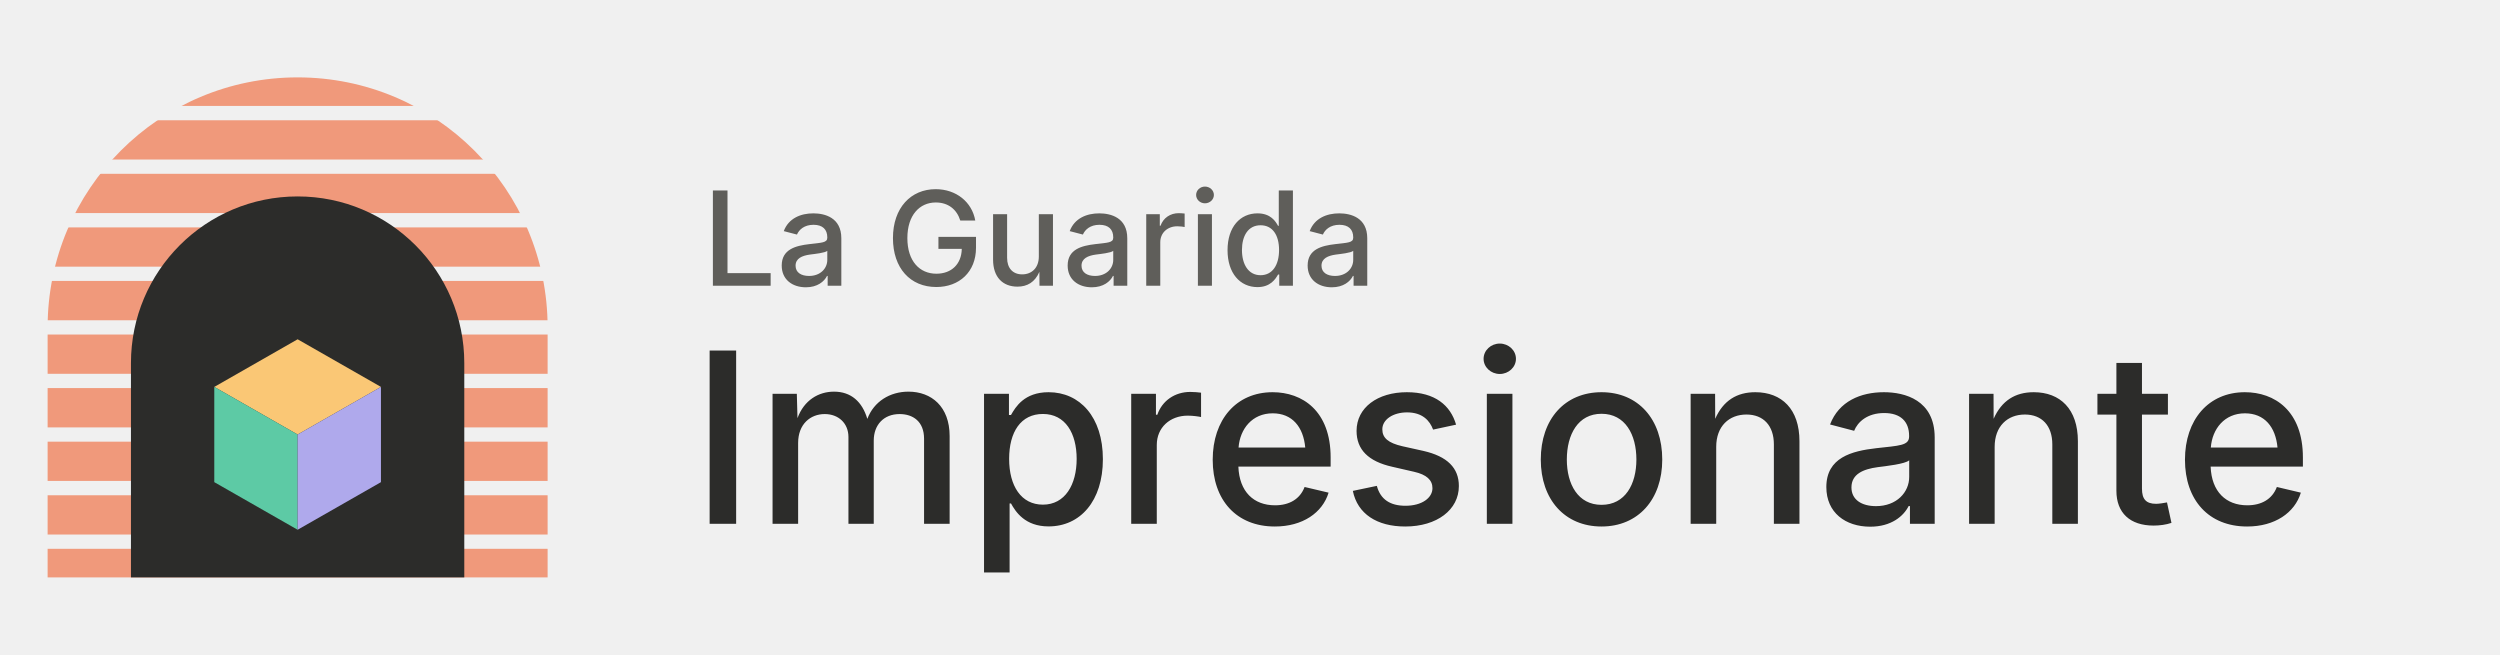
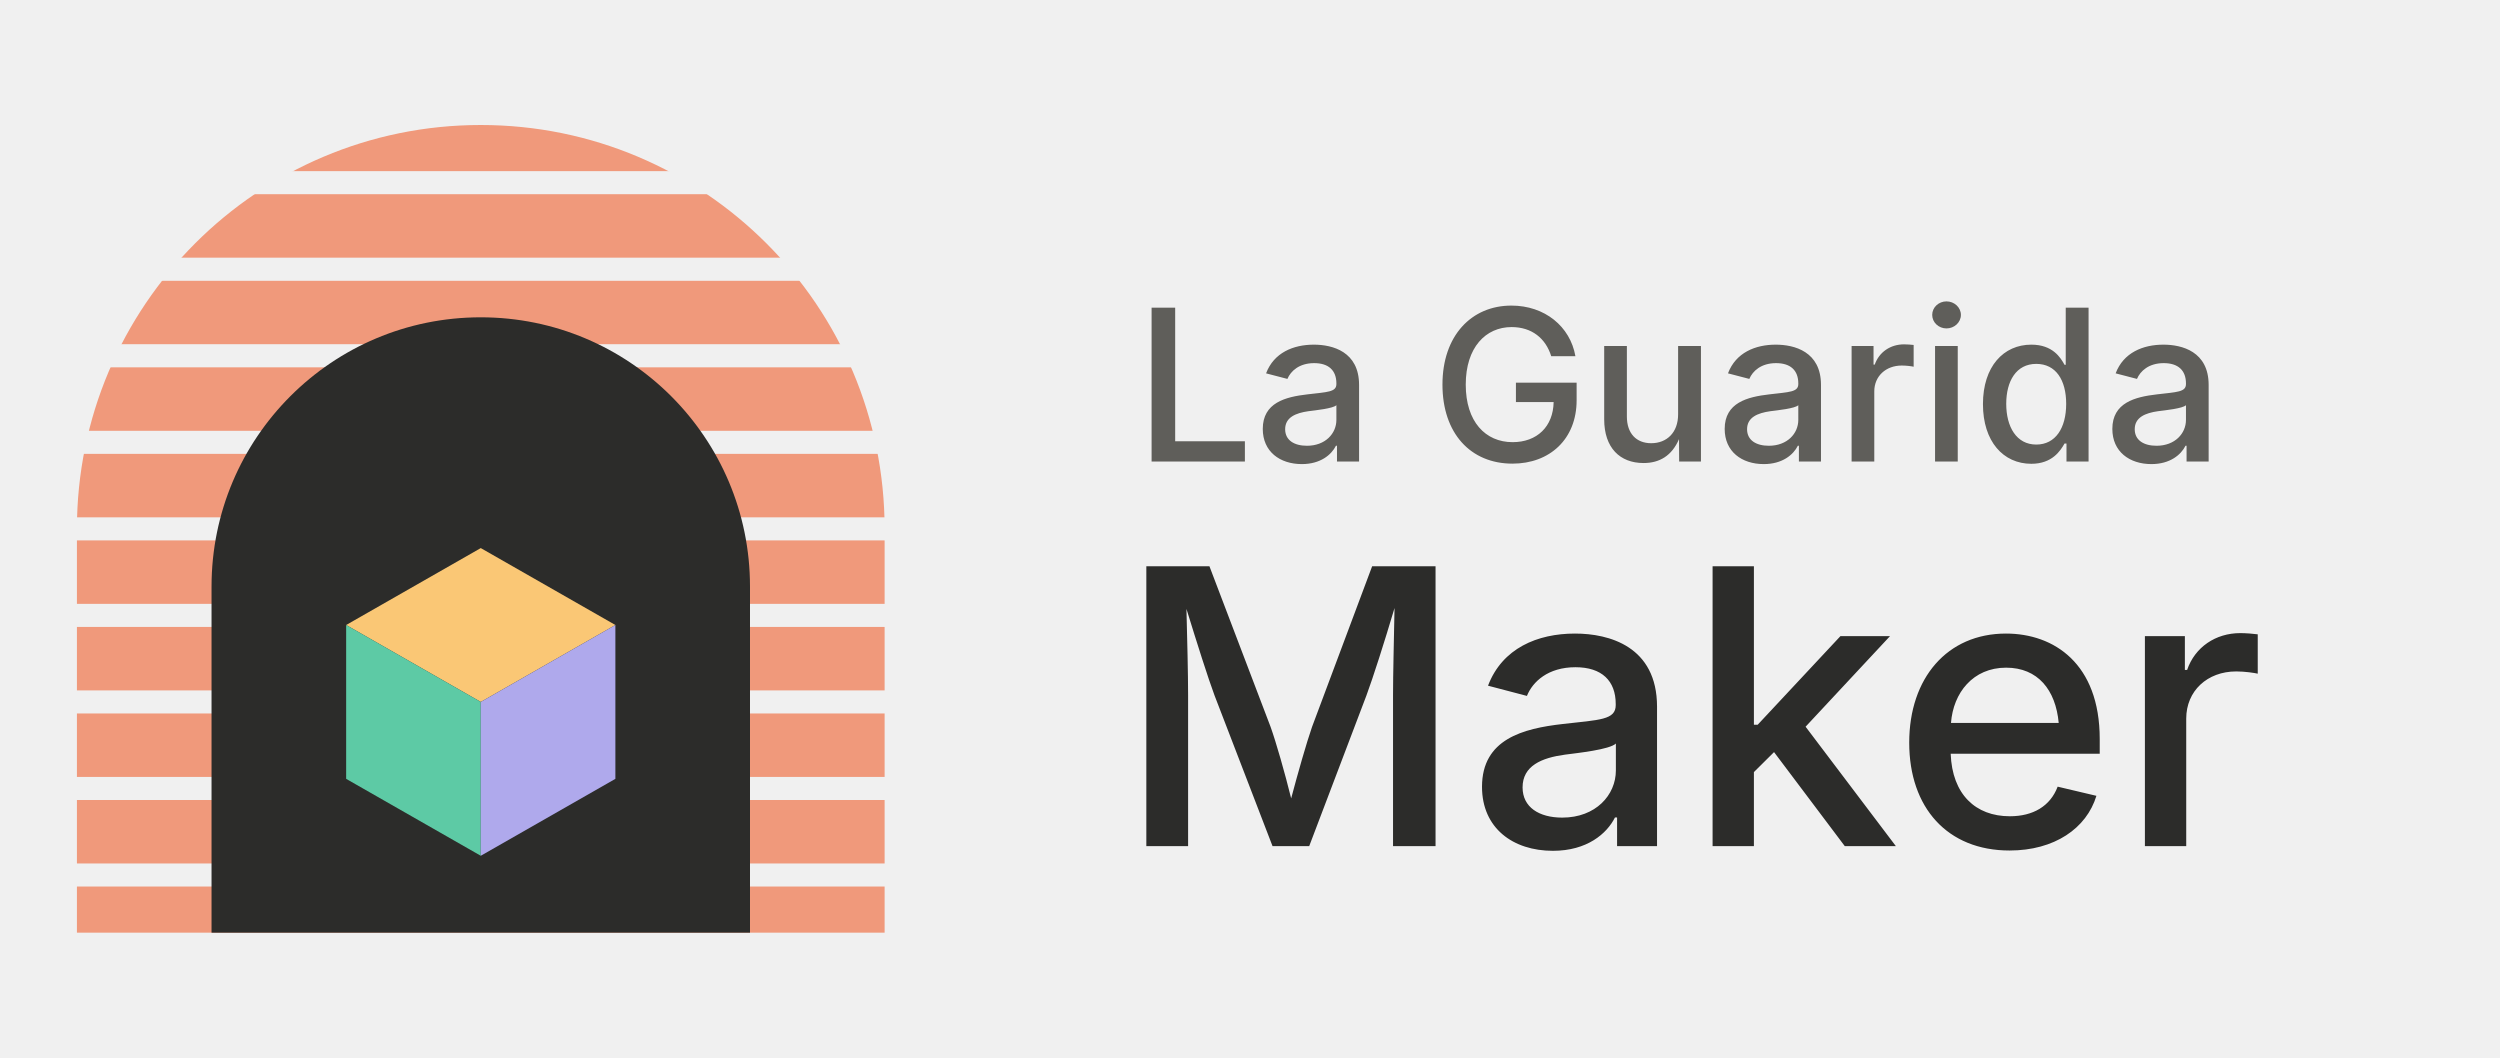
- <svg xmlns="http://www.w3.org/2000/svg" viewBox="0 0 420 110" role="img" aria-labelledby="t">
+ <svg xmlns="http://www.w3.org/2000/svg" viewBox="0 0 260 110" role="img" aria-labelledby="t">
  <defs>
    <mask id="capas" maskUnits="userSpaceOnUse" x="0" y="0" width="100" height="100">
      <rect width="100" height="100" fill="#fff" />
      <path d="M0 14H100M0 23H100M0 32H100M0 41H100M0 50H100M0 59H100M0 68H100M0 77H100M0 86H100" stroke="#000" stroke-width="2.4" fill="none" />
    </mask>
  </defs>
  <g transform="translate(0 5)">
    <path d="M8 92V50A42 42 0 0 1 92 50V92Z" fill="#F0997B" mask="url(#capas)" />
    <path d="M22 92V56A28 28 0 0 1 78 56V92Z" fill="#2C2C2A" />
    <polygon points="50,52 64,60 50,68 36,60" fill="#FAC775" />
    <polygon points="36,60 50,68 50,84 36,76" fill="#5DCAA5" />
    <polygon points="50,68 64,60 64,76 50,84" fill="#AFA9EC" />
  </g>
  <text x="118" y="48" font-family="Inter, 'Segoe UI', Roboto, Arial, sans-serif" font-size="22" font-weight="500" fill="#5F5E5A">La Guarida</text>
-   <text x="116" y="88" font-family="Inter, 'Segoe UI', Roboto, Arial, sans-serif" font-size="40" font-weight="500" fill="#2C2C2A">Impresionante</text>
+   <text x="116" y="88" font-family="Inter, 'Segoe UI', Roboto, Arial, sans-serif" font-size="40" font-weight="500" fill="#2C2C2A">Maker</text>
</svg>
